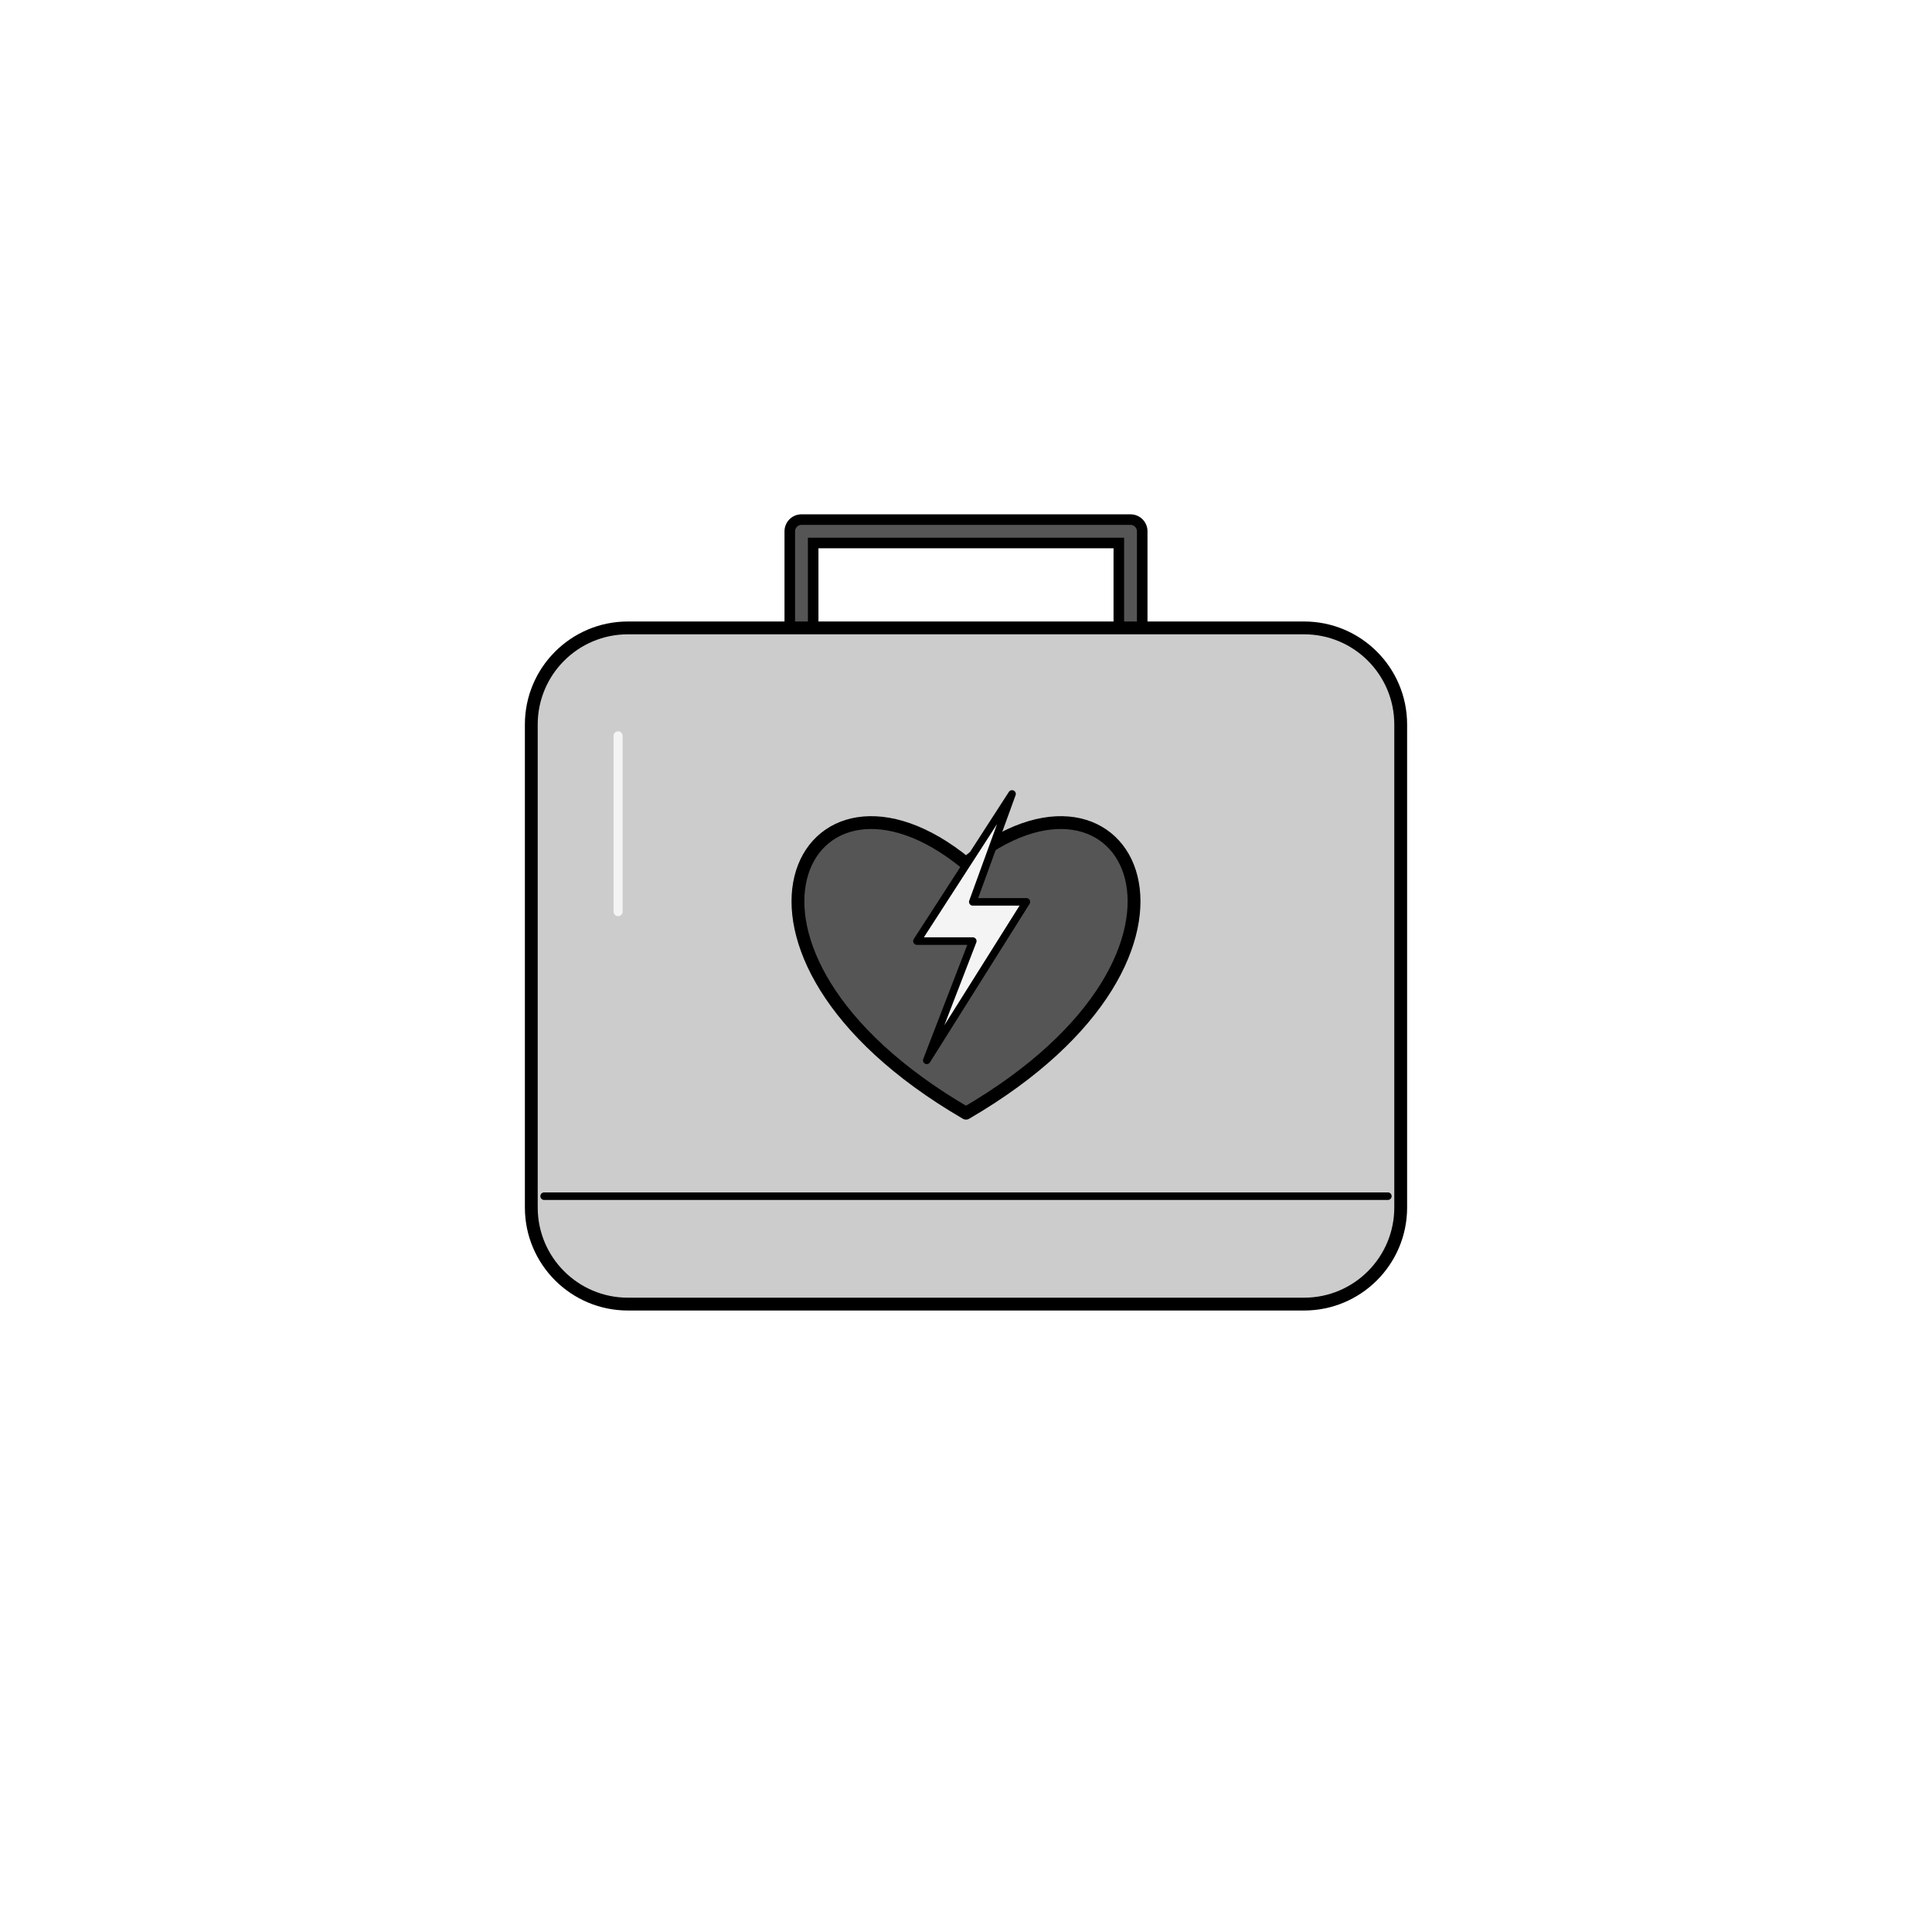
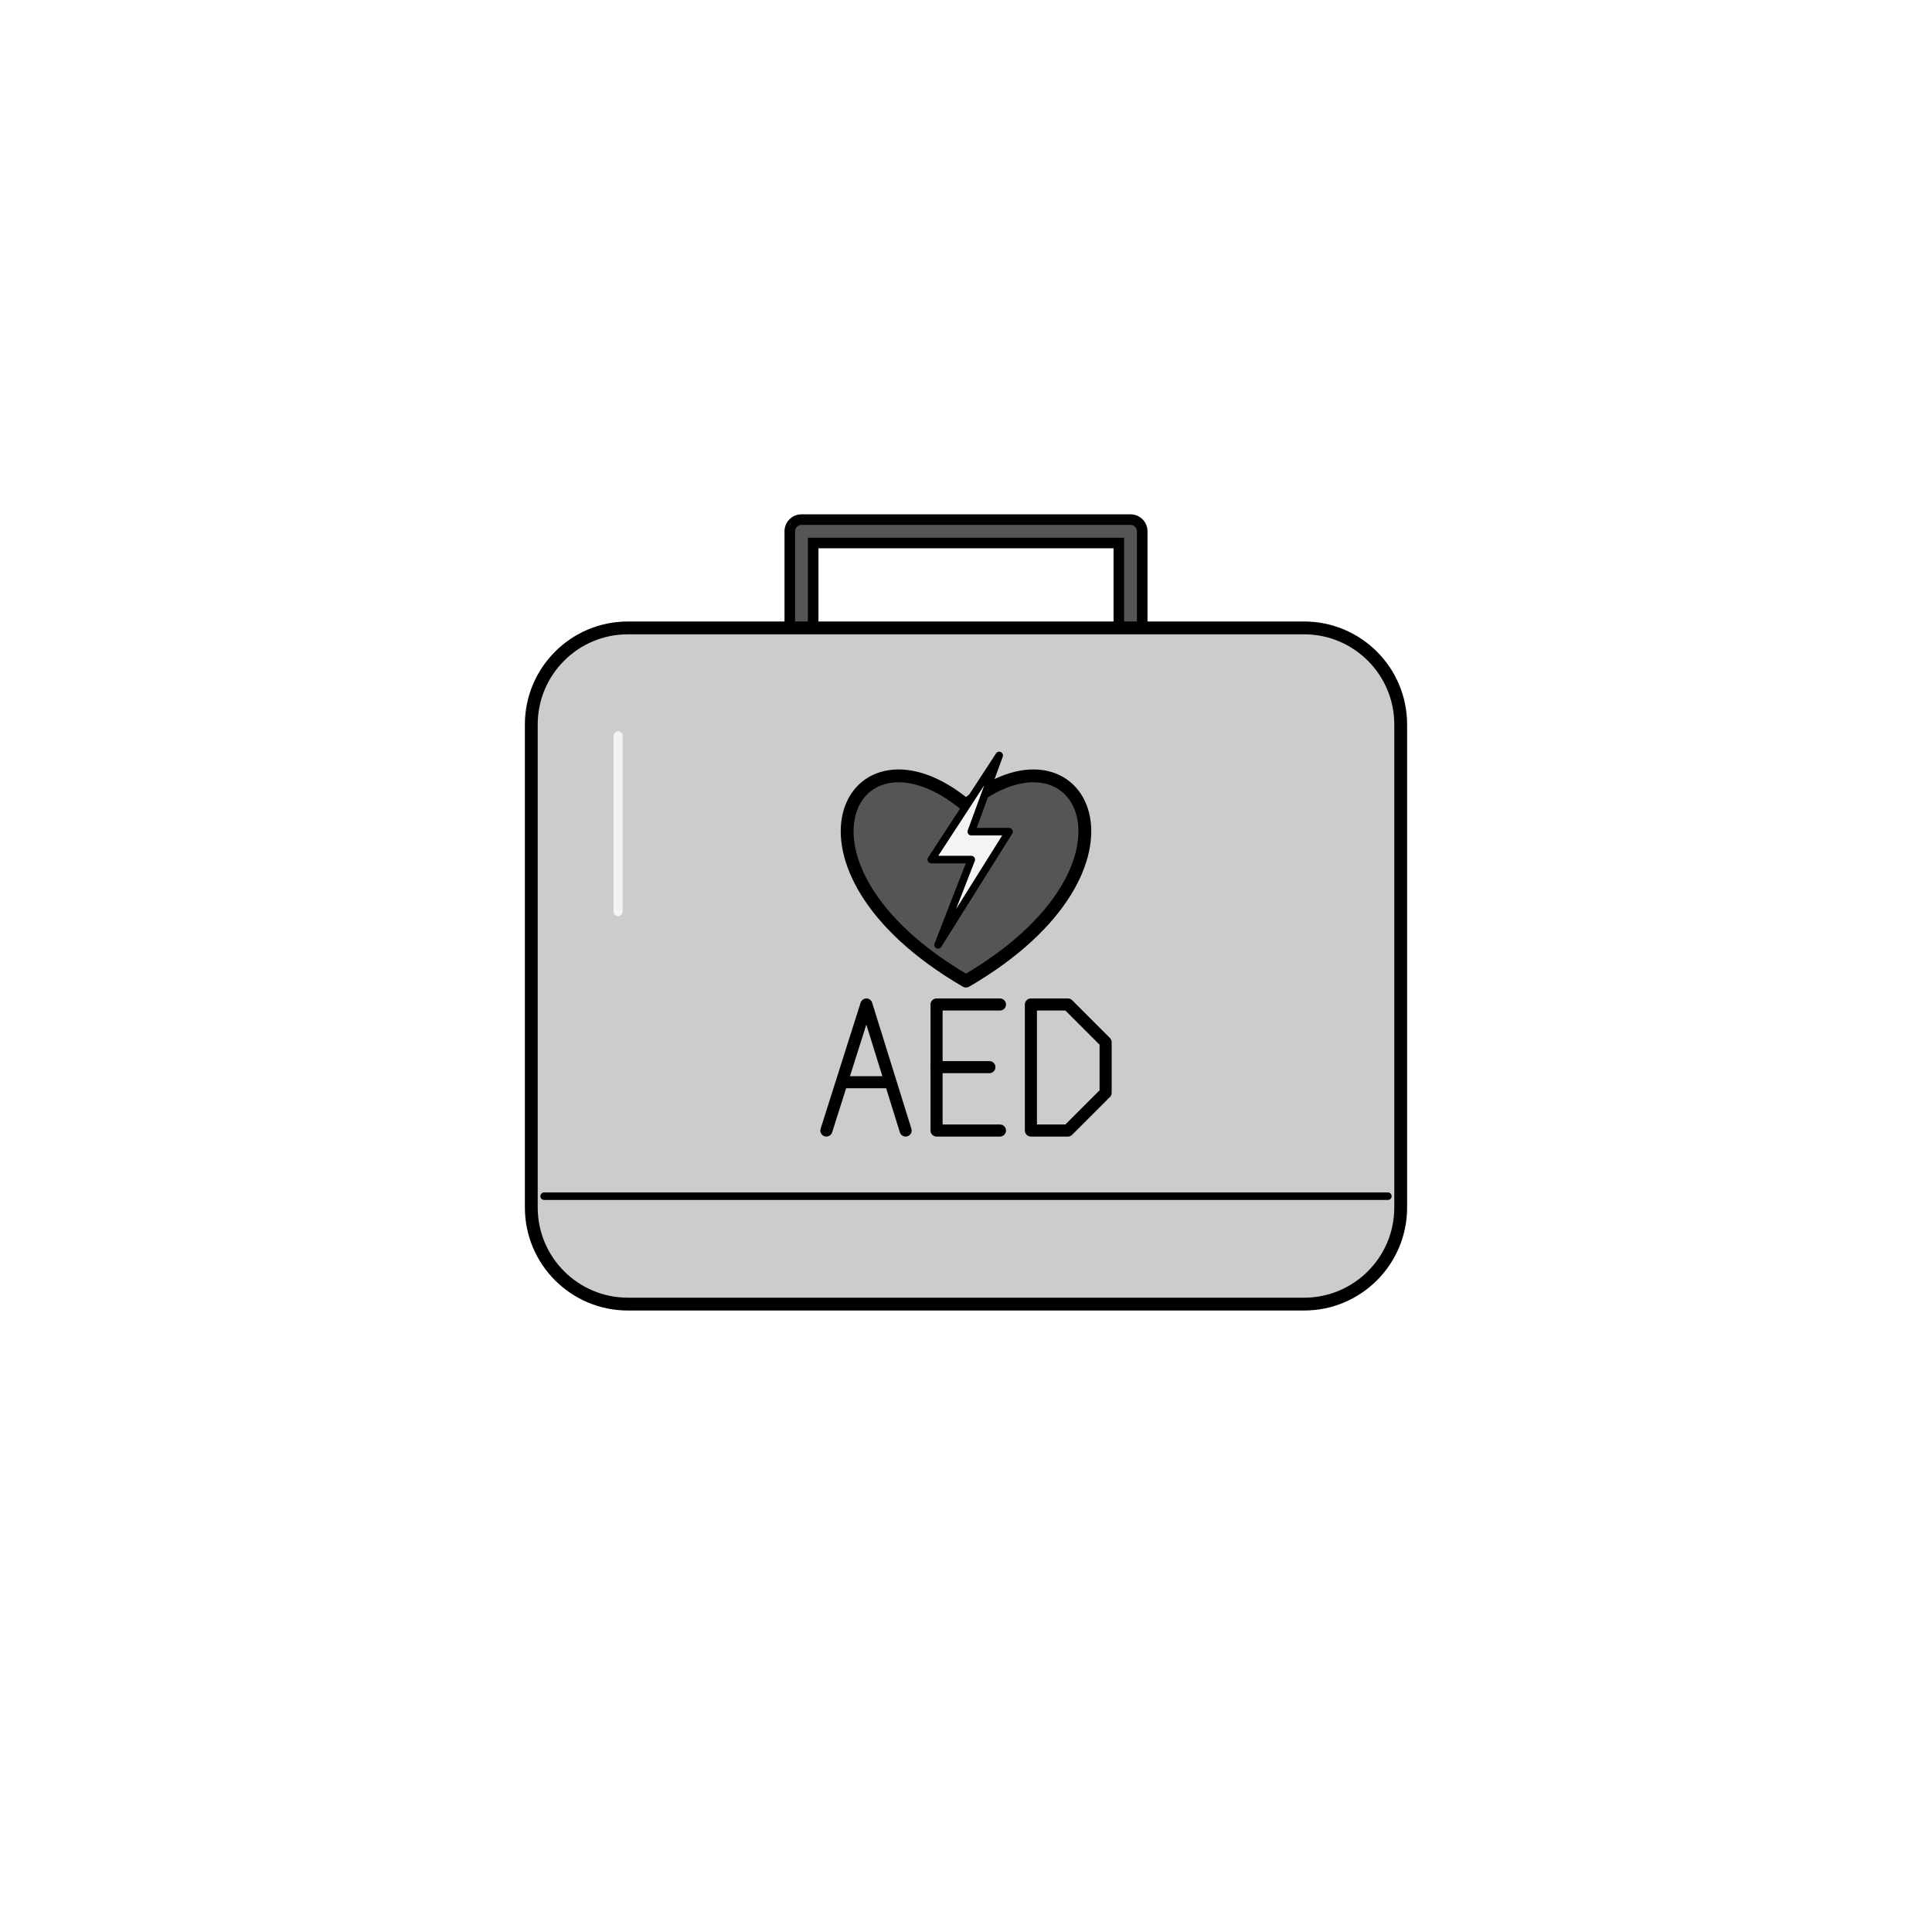
<svg xmlns="http://www.w3.org/2000/svg" viewBox="0 0 256 256" width="256" height="256">
  <g data-part="prop">
    <path d="M106.2 83.2V70.4H149.8V83.2" fill="none" stroke="#000" stroke-width="4.5" stroke-linecap="round" stroke-linejoin="round" />
    <path d="M106.2 83.2V70.4H149.8V83.2" fill="none" stroke="#555" stroke-width="1.7" stroke-linecap="round" stroke-linejoin="round" />
    <path d="M83.2 83.2H172.8A12.8 12.8 0 0 1 185.6 96V160A12.8 12.8 0 0 1 172.8 172.8H83.2A12.8 12.8 0 0 1 70.4 160V96A12.8 12.8 0 0 1 83.2 83.2Z" fill="#ccc" stroke="#000" stroke-width="1.7" stroke-linejoin="round" />
    <line x1="72.1" y1="158.5" x2="183.9" y2="158.5" stroke="#000" stroke-width="1" stroke-linecap="round" />
-     <path d="M128 147.5C91.1 126 106.5 96.8 128 114.4C149.5 96.8 164.9 126 128 147.5Z" fill="#555" stroke="#000" stroke-width="1.7" stroke-linejoin="round" />
-     <path d="M134.1 105.2L121.5 124.7L128.9 124.7L122.8 140.5L136 119.5L128.9 119.5Z" fill="#f4f4f4" stroke="#000" stroke-width="1" stroke-linejoin="round" />
+     <path d="M128 130C101.9 114.8 112.8 94.1 128 106.7C143.2 94.1 154.1 114.8 128 130Z" fill="#555" stroke="#000" stroke-width="1.7" stroke-linejoin="round" />
+     <path d="M132.4 100.1L123.4 113.9L128.7 113.9L124.3 125.2L133.7 110.2L128.7 110.2Z" fill="#f4f4f4" stroke="#000" stroke-width="1" stroke-linejoin="round" />
+     <path d="M109.5 149.8L114.8 133.1L120 149.8" fill="none" stroke="#000" stroke-width="1.6" stroke-linecap="round" stroke-linejoin="round" />
+     <path d="M111.9 143.4H117.7" fill="none" stroke="#000" stroke-width="1.6" stroke-linecap="round" stroke-linejoin="round" />
+     <path d="M132.5 133.1H124.1V149.8H132.5" fill="none" stroke="#000" stroke-width="1.6" stroke-linecap="round" stroke-linejoin="round" />
+     <path d="M124.1 141.4H131.1" fill="none" stroke="#000" stroke-width="1.6" stroke-linecap="round" stroke-linejoin="round" />
+     <path d="M136.6 133.1H141.5L146.5 138.1V144.8L141.5 149.8H136.6Z" fill="none" stroke="#000" stroke-width="1.6" stroke-linecap="round" stroke-linejoin="round" />
    <line x1="81.9" y1="97.5" x2="81.9" y2="120.8" stroke="#f4f4f4" stroke-width="1.2" stroke-linecap="round" />
  </g>
</svg>
